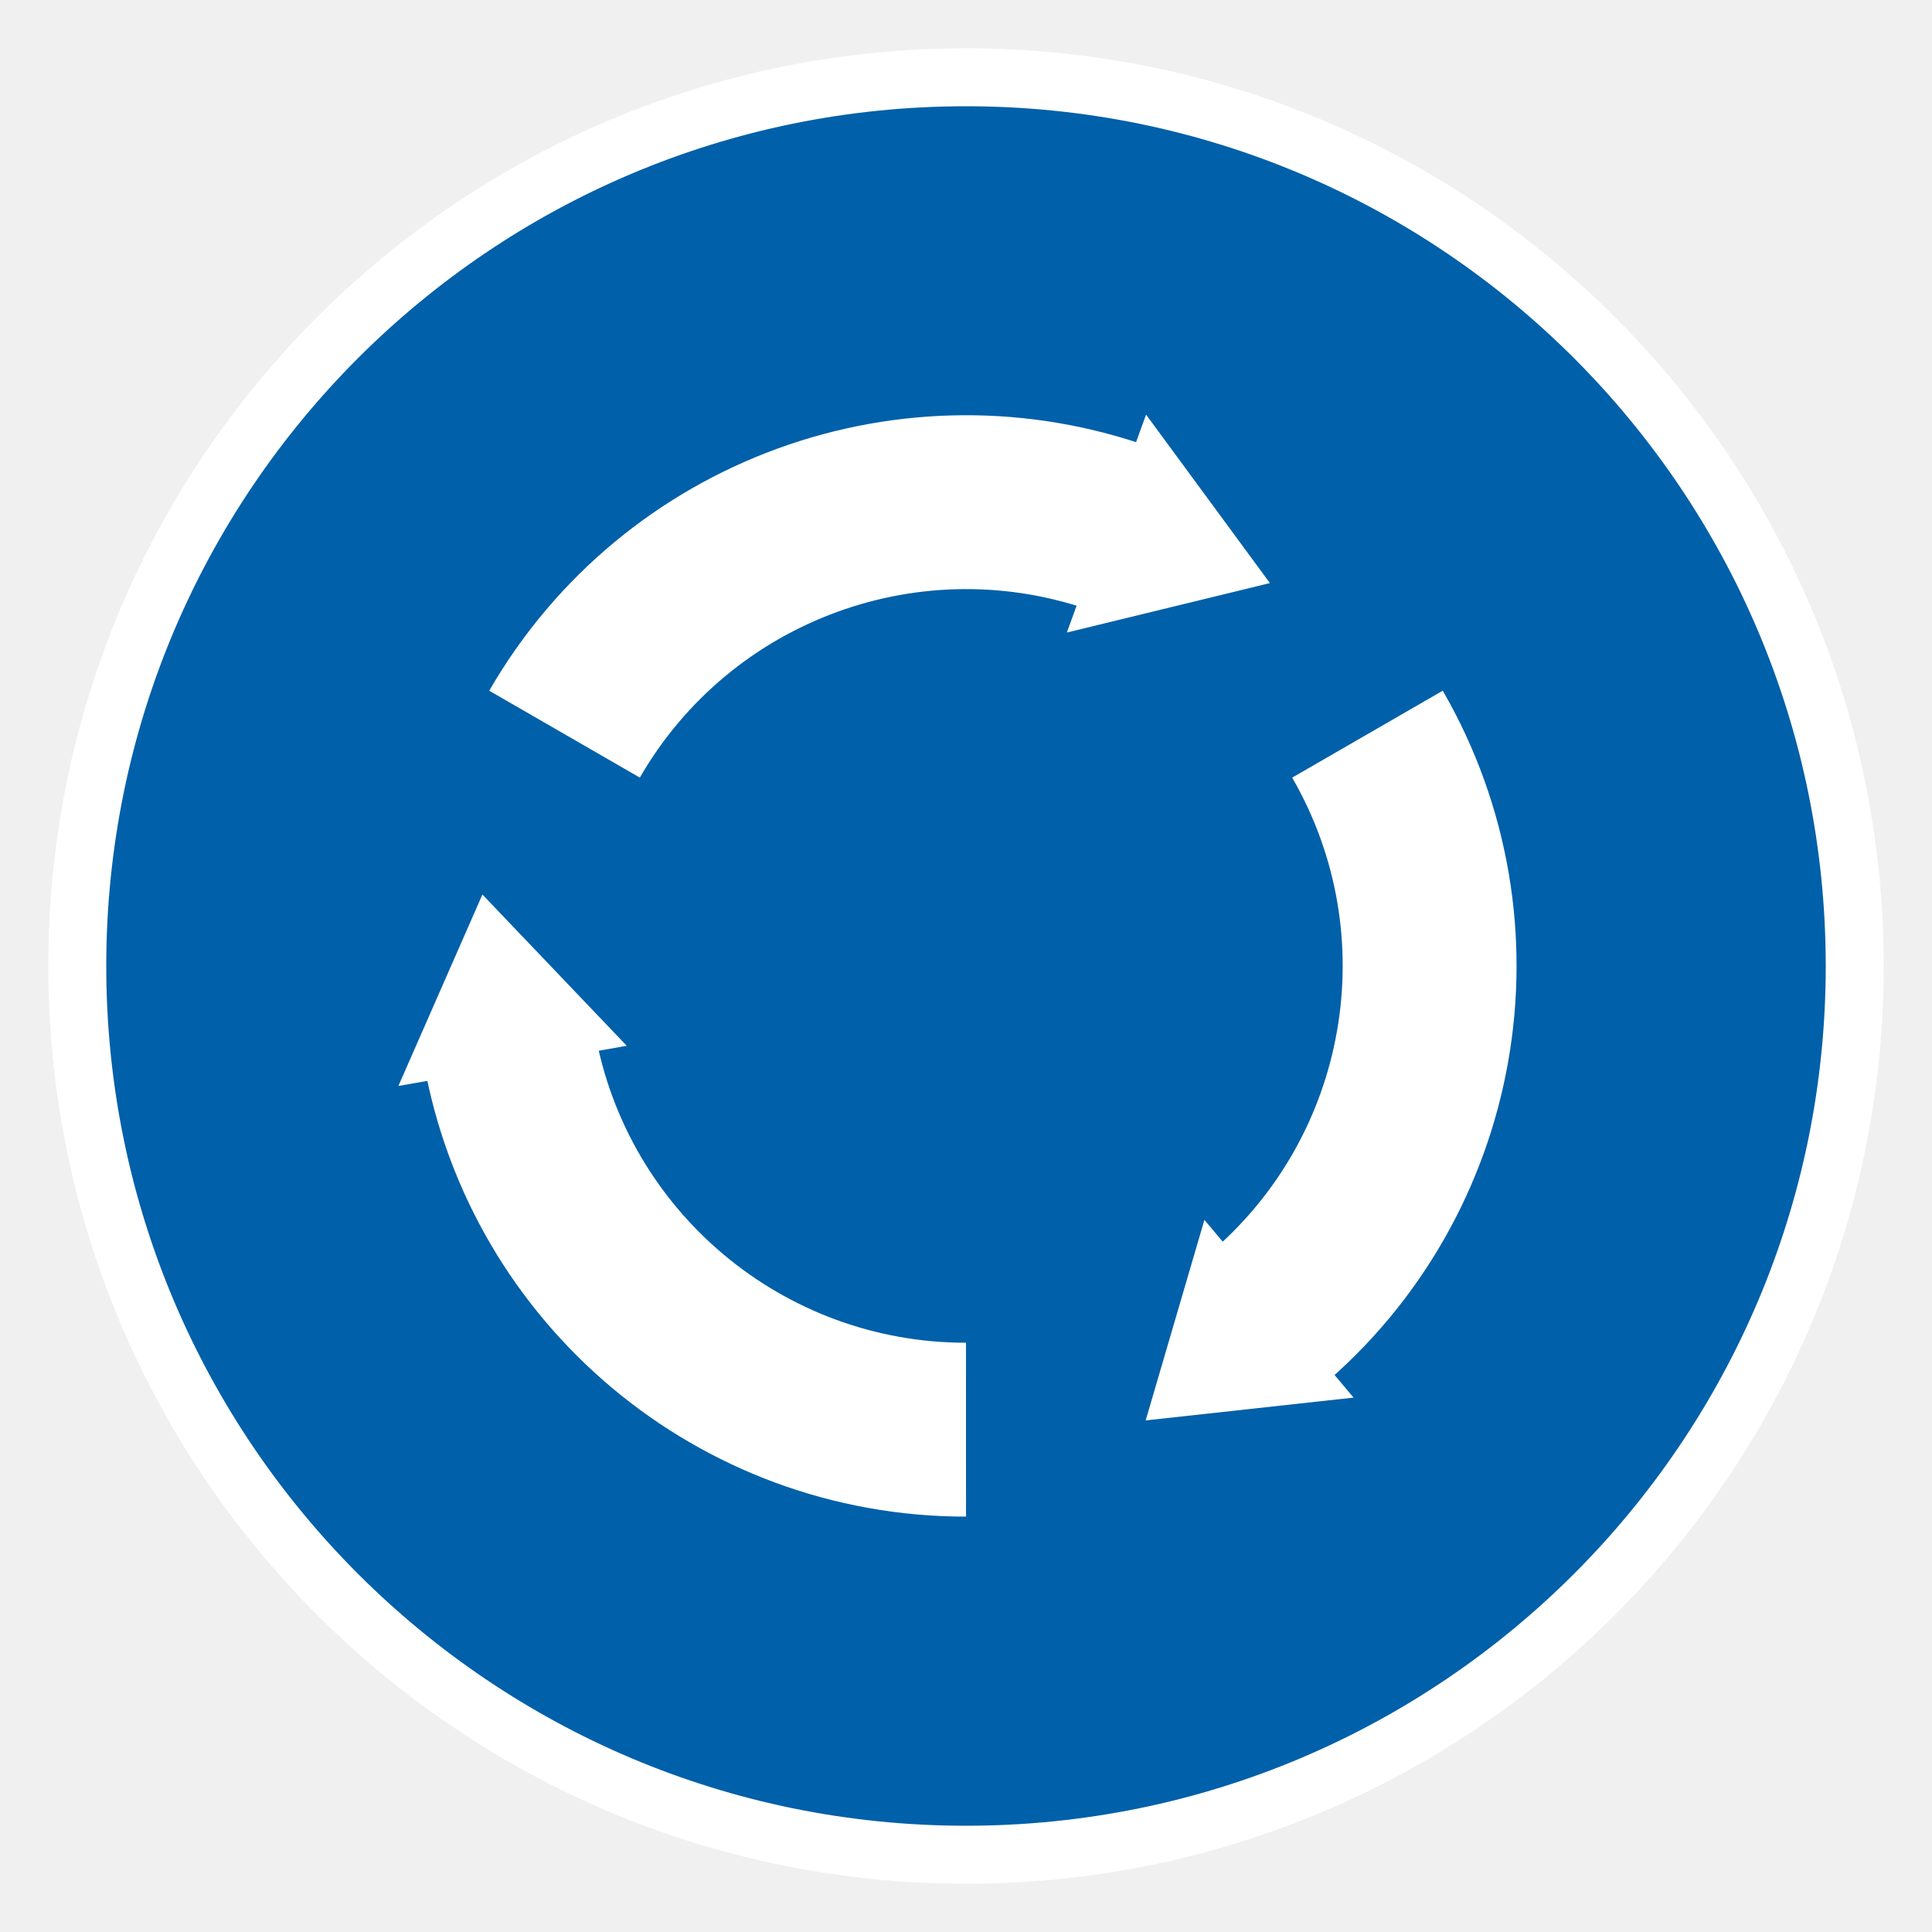
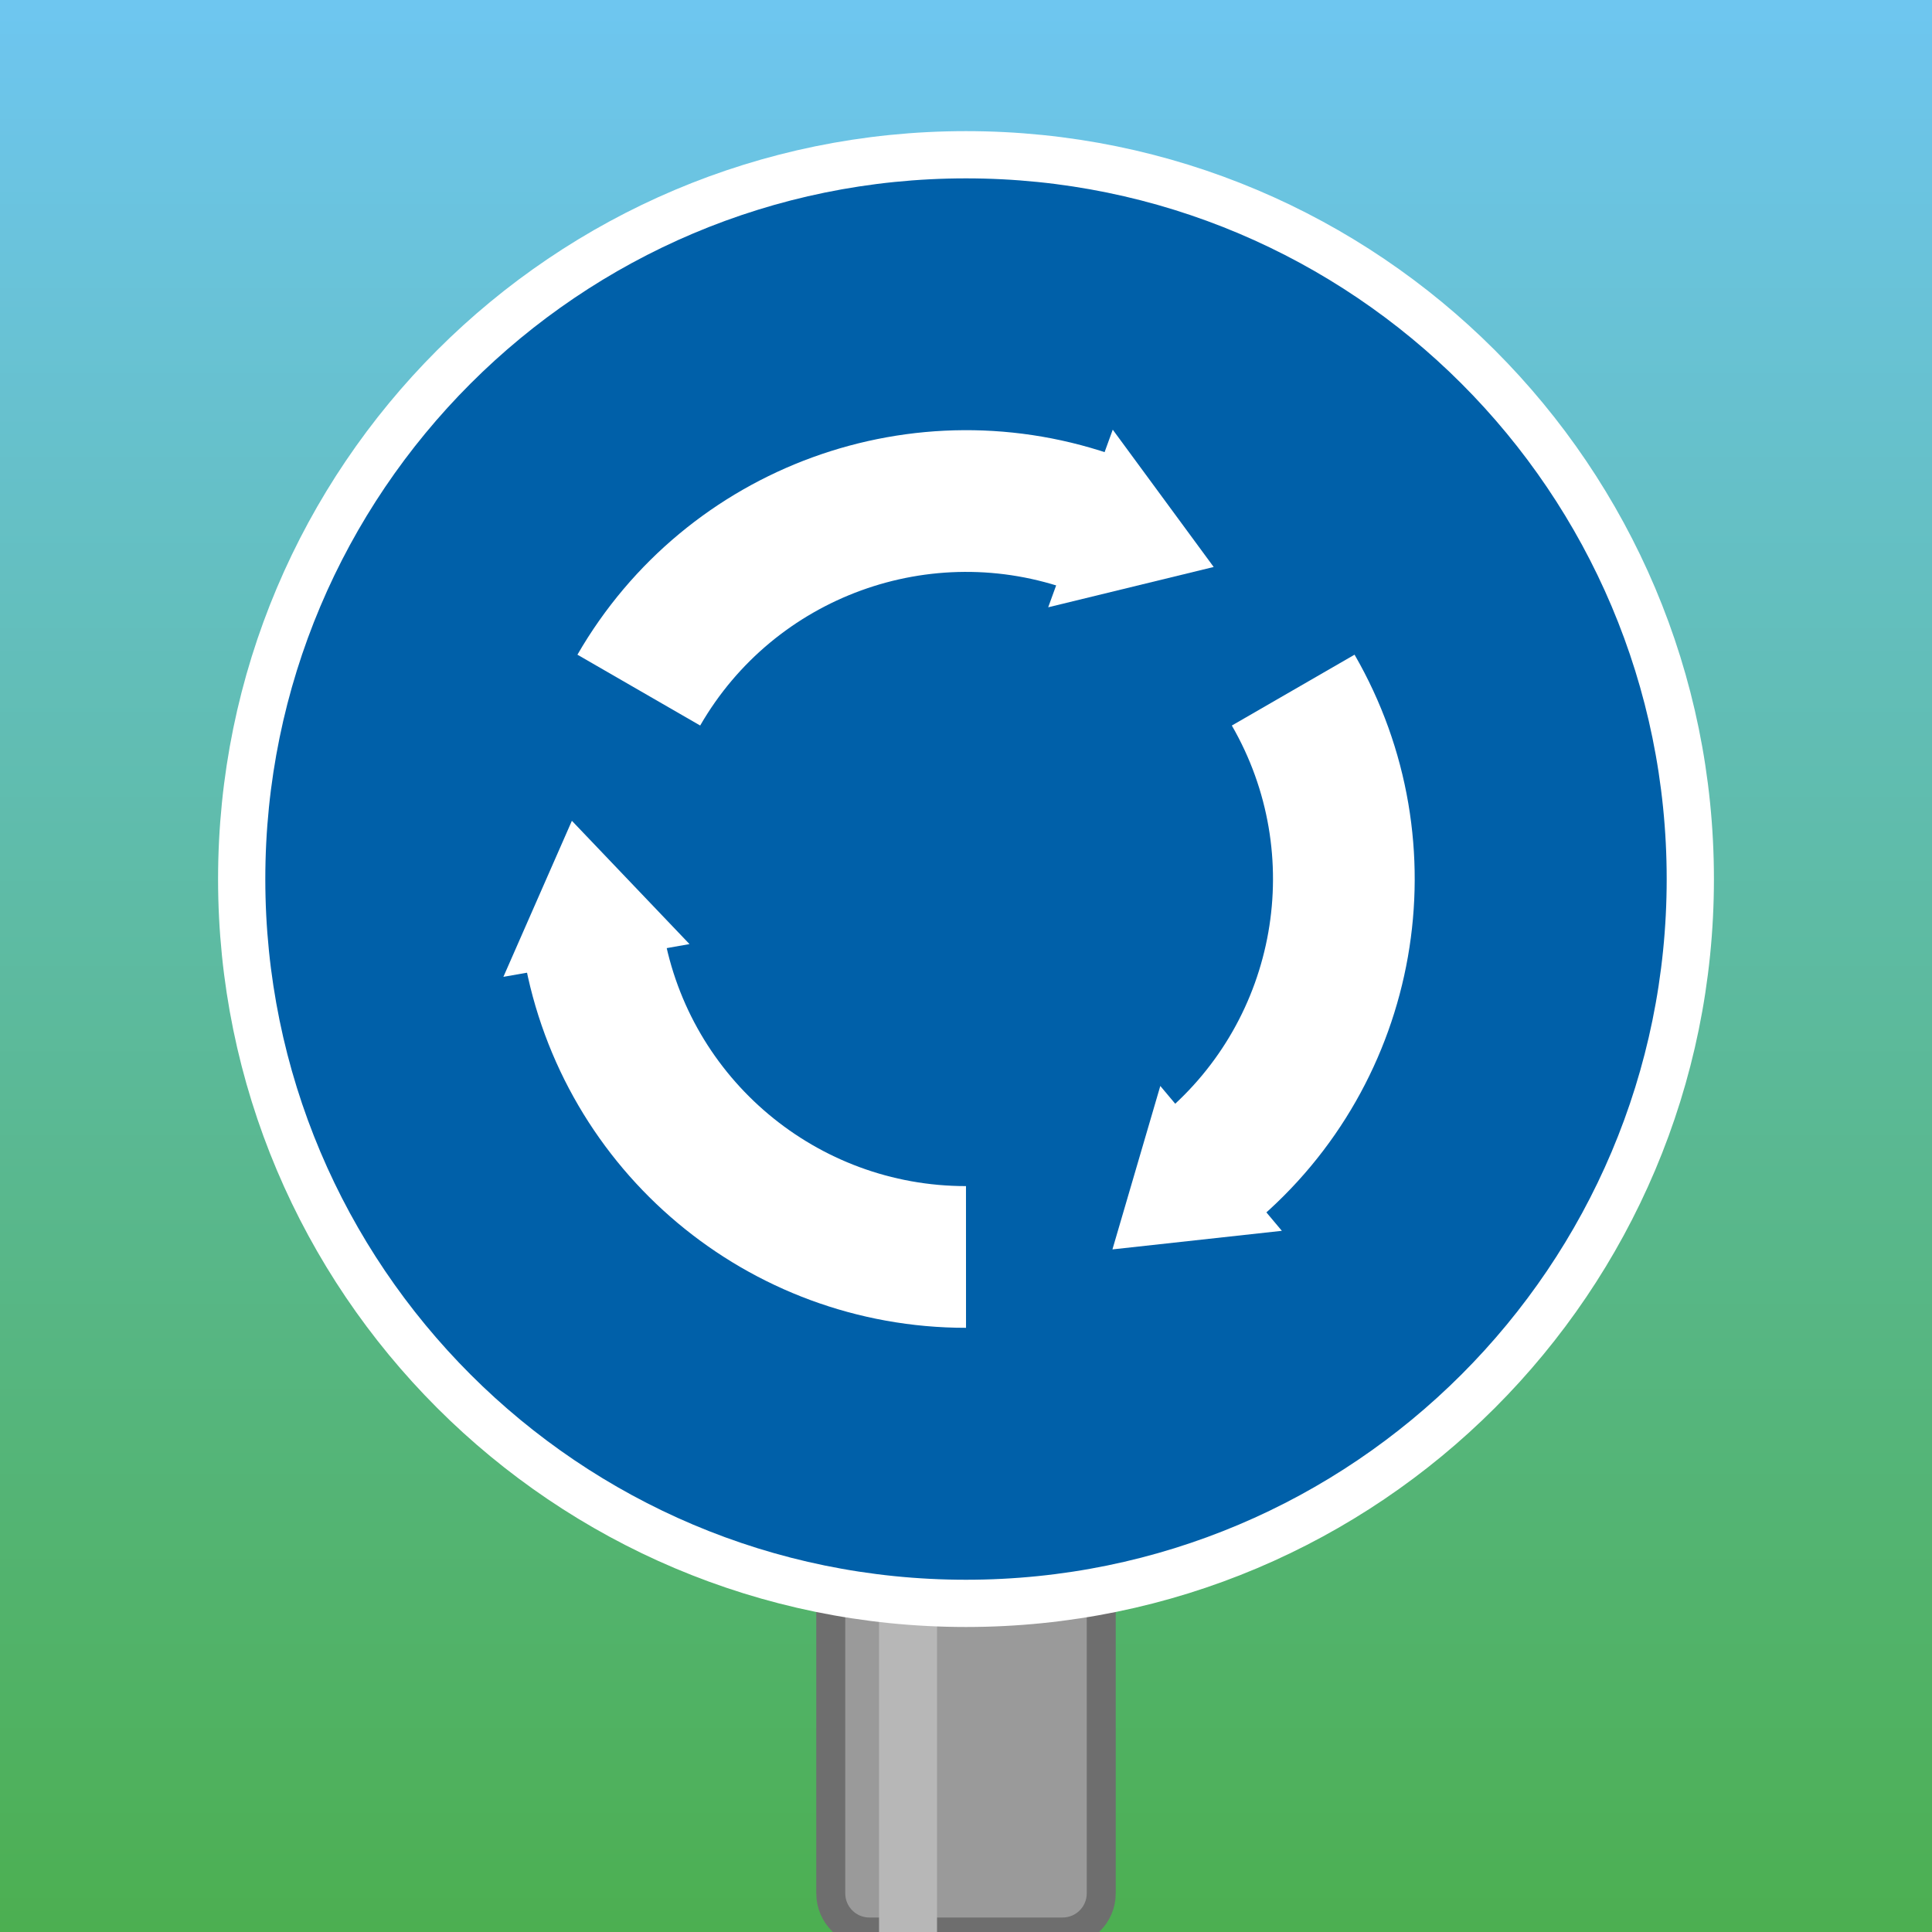
<svg xmlns="http://www.w3.org/2000/svg" viewBox="0 0 100 100">
-   <circle cx="50" cy="50" r="46" fill="#0060A9" />
-   <circle cx="50" cy="50" r="46" fill="none" stroke="#ffffff" stroke-width="3" />
-   <g fill="none" stroke="#ffffff" stroke-width="9" stroke-linecap="butt">
-     <path d="M 70.78,38.00 A 24,24 0 0 1 65.43,68.38" />
-     <path d="M 50.00,74.00 A 24,24 0 0 1 26.36,54.18" />
-     <path d="M 29.22,38.00 A 24,24 0 0 1 58.21,27.44" />
-   </g>
-   <g fill="#ffffff">
-     <path d="M 59.30,73.52 L 70.06,72.34 L 62.34,63.14 Z" />
-     <path d="M 24.97,46.30 L 20.62,56.21 L 32.44,54.13 Z" />
-     <path d="M 65.73,30.18 L 59.32,21.46 L 55.22,32.74 Z" />
+   <defs>
+     <linearGradient id="skyGrass" x1="0" y1="0" x2="0" y2="1">
+       <stop offset="0%" stop-color="#6EC6F1" />
+       <stop offset="100%" stop-color="#4CAF50" />
+     </linearGradient>
+   </defs>
+   <rect x="0" y="0" width="100" height="100" fill="url(#skyGrass)" />
+   <rect x="43" y="80" width="14" height="20" rx="2" fill="#9A9A9A" stroke="#6E6E6E" stroke-width="1.5" />
+   <rect x="45.5" y="80" width="3" height="20" fill="#B7B7B7" />
+   <g transform="translate(50,45.5) scale(0.815) translate(-50,-50)">
+     <circle cx="50" cy="50" r="46" fill="#0060A9" />
+     <circle cx="50" cy="50" r="46" fill="none" stroke="#ffffff" stroke-width="3" />
+     <g fill="none" stroke="#ffffff" stroke-width="9" stroke-linecap="butt">
+       <path d="M 70.78,38.00 A 24,24 0 0 1 65.43,68.38" />
+       <path d="M 50.00,74.00 A 24,24 0 0 1 26.36,54.18" />
+       <path d="M 29.22,38.00 A 24,24 0 0 1 58.21,27.44" />
+     </g>
+     <g fill="#ffffff">
+       <path d="M 59.30,73.52 L 70.06,72.34 L 62.34,63.14 Z" />
+       <path d="M 24.97,46.30 L 20.62,56.21 L 32.44,54.13 Z" />
+       <path d="M 65.73,30.18 L 59.32,21.46 L 55.22,32.74 Z" />
+     </g>
  </g>
</svg>
